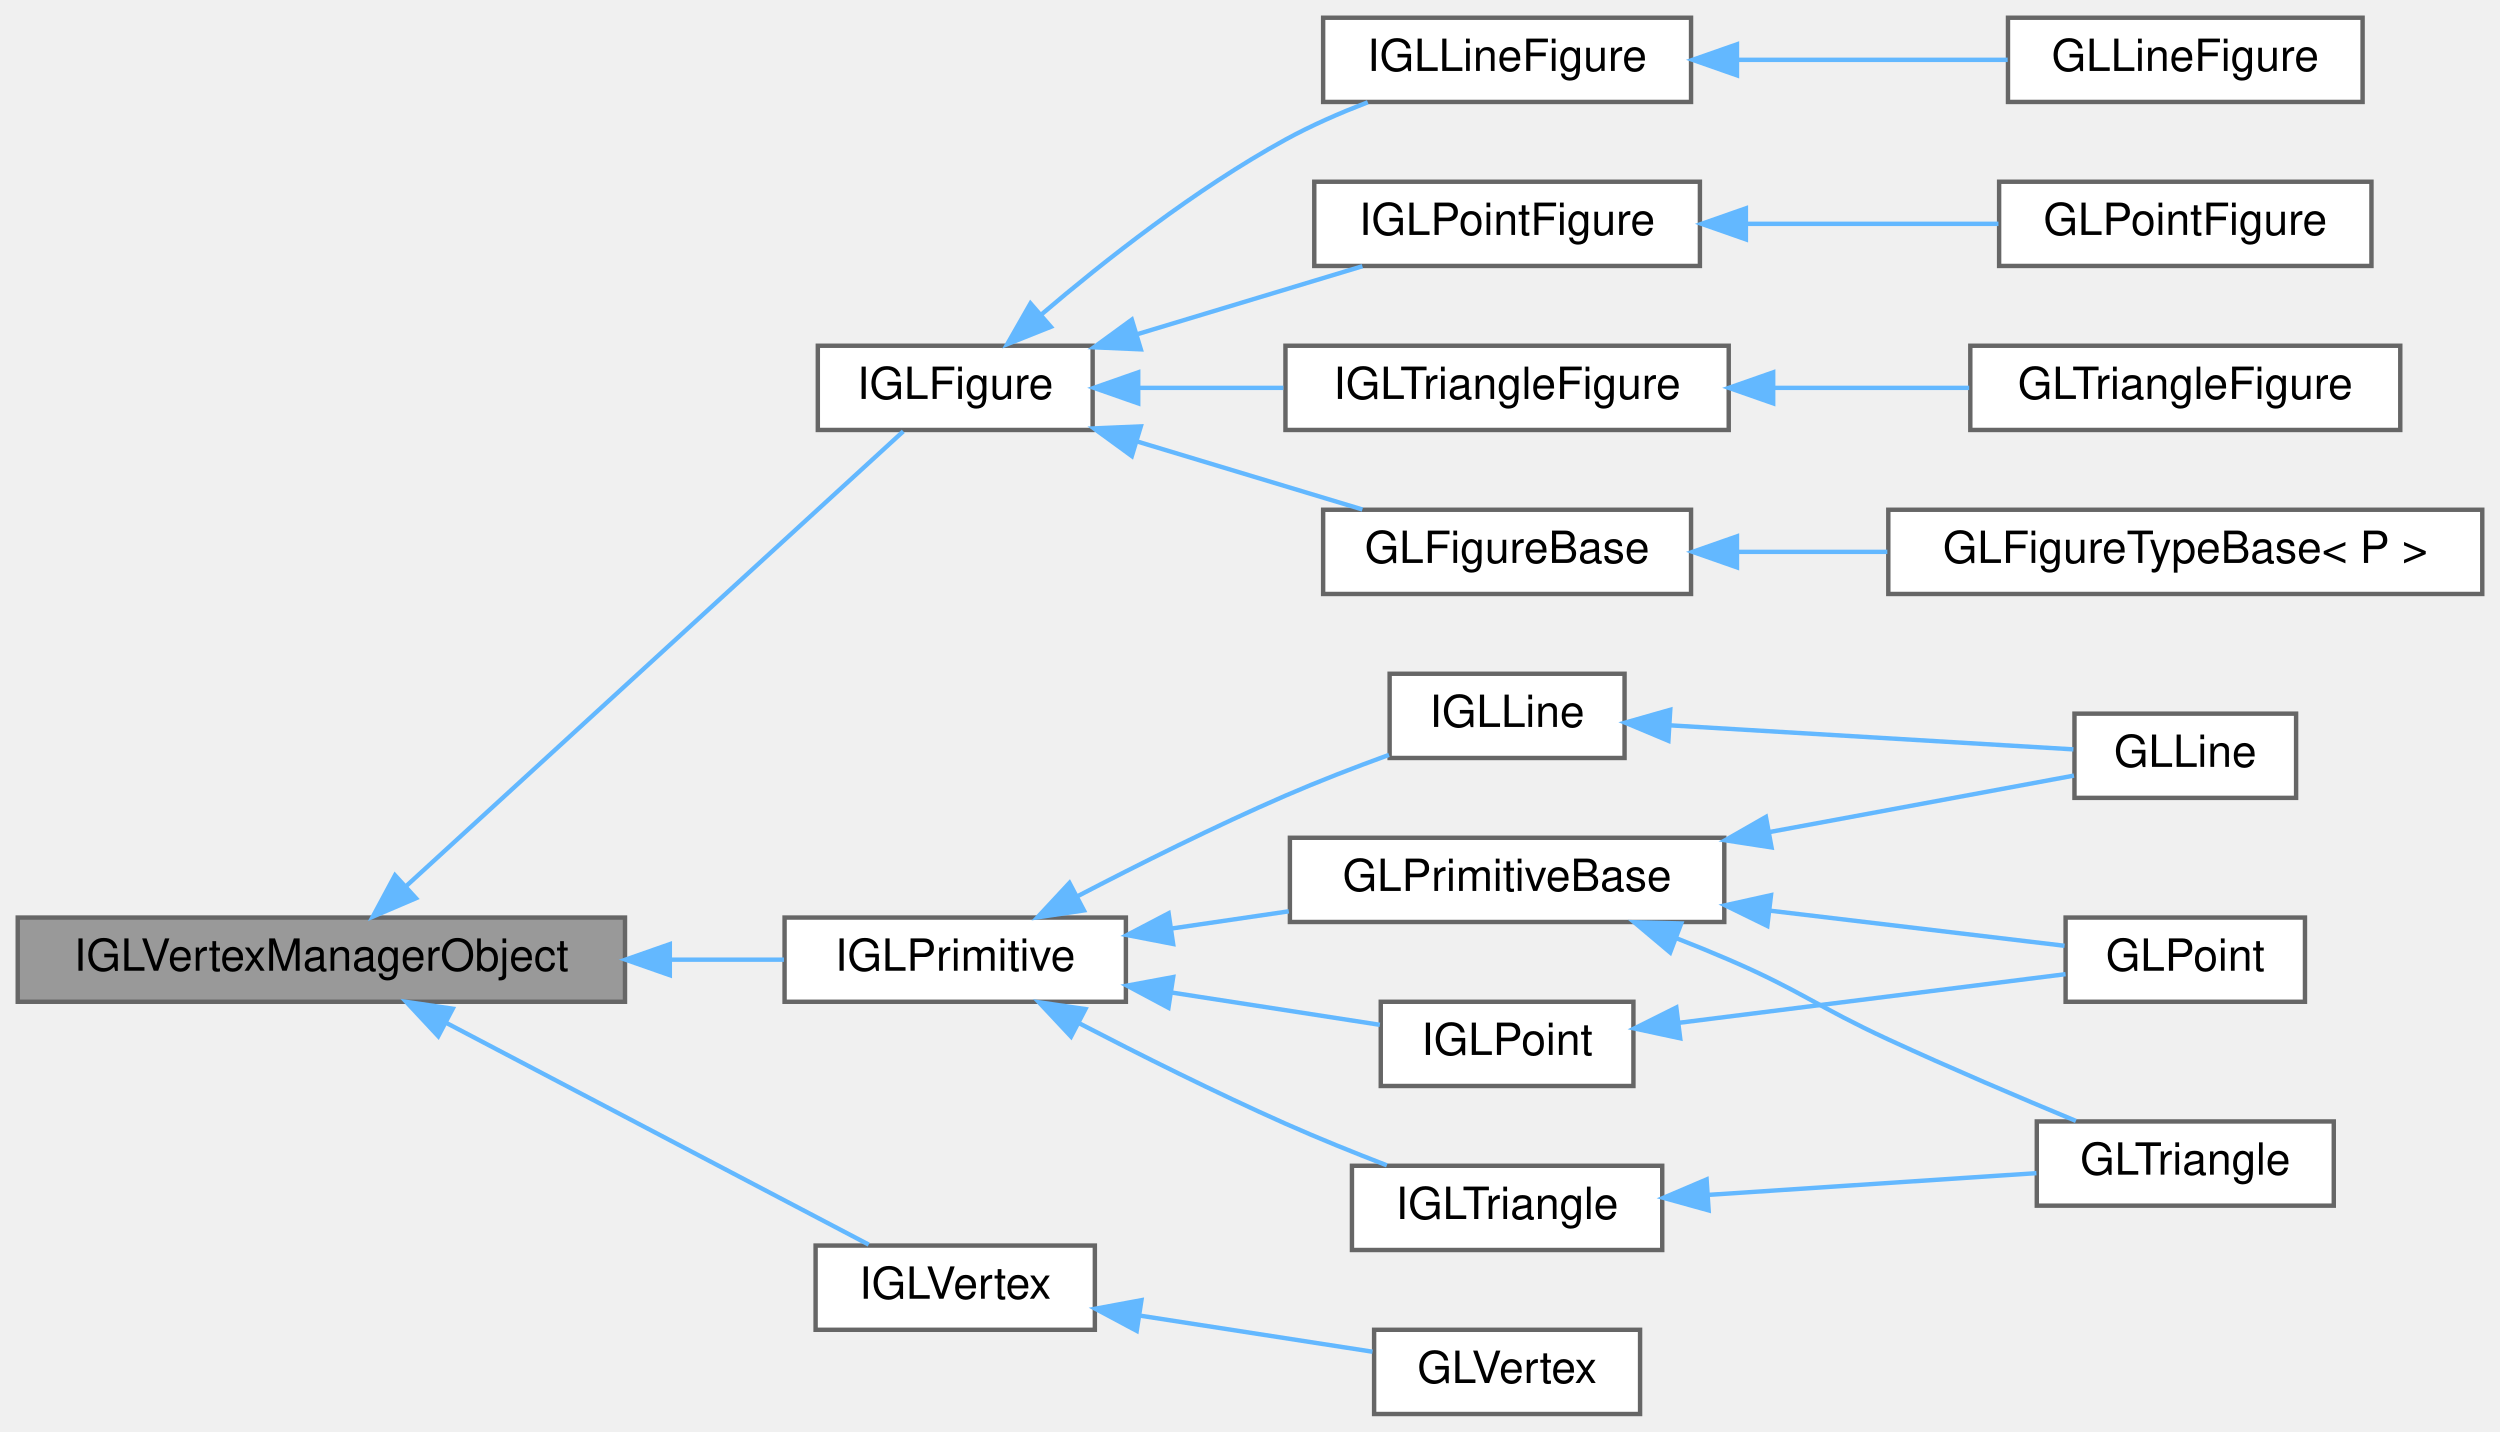
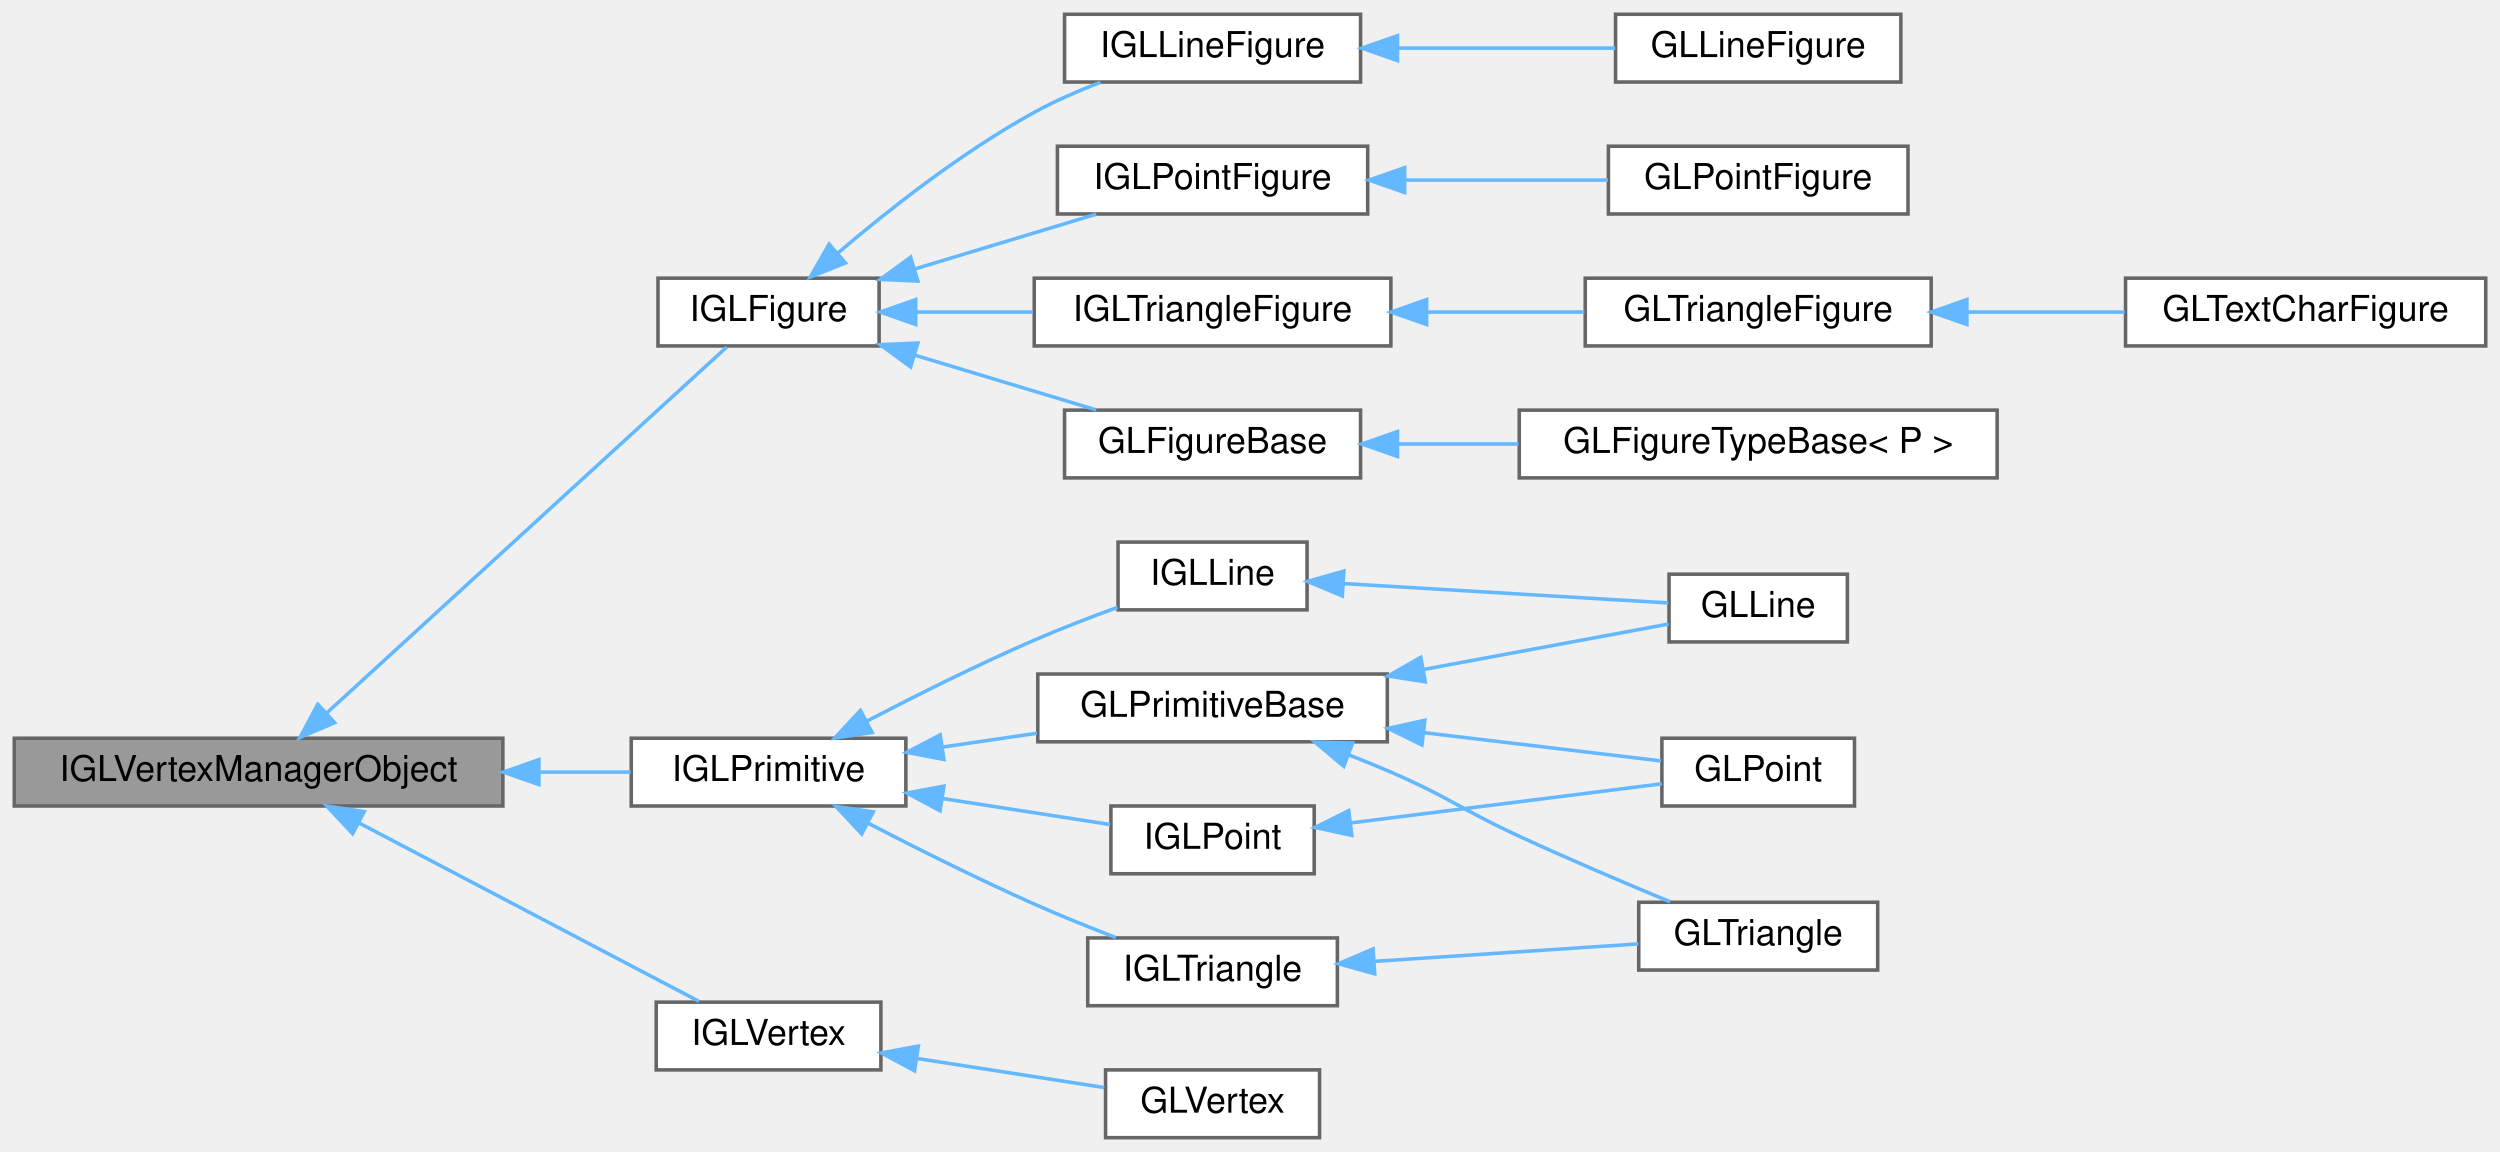
- <svg xmlns="http://www.w3.org/2000/svg" xmlns:xlink="http://www.w3.org/1999/xlink" width="564pt" height="323pt" viewBox="0.00 0.00 564.00 323.00">
+ <svg xmlns="http://www.w3.org/2000/svg" xmlns:xlink="http://www.w3.org/1999/xlink" width="701pt" height="323pt" viewBox="0.00 0.00 701.00 323.00">
  <g id="graph0" class="graph" transform="scale(1 1) rotate(0) translate(4 319)">
    <g id="node1" class="node">
      <g id="a_node1">
        <a xlink:title="Interface for GL objects such as IGLFigure, IGLPrimitive and IGLVertex.  The purpose is to ensure tha...">
          <polygon fill="#999999" stroke="#666666" points="137,-112 0,-112 0,-93 137,-93 137,-112" />
          <text text-anchor="middle" x="68.5" y="-100" font-family="Helvetica,sans-Serif" font-size="10.00">IGLVertexManagerObject</text>
        </a>
      </g>
    </g>
    <g id="node2" class="node">
      <g id="a_node2">
        <a xlink:href="interface_search_a_thing_1_1_open_g_l_1_1_core_1_1_i_g_l_figure.html" target="_top" xlink:title="This is the direct child of a vertex manager.  A figure contains primitives and primitive contains ve...">
          <polygon fill="white" stroke="#666666" points="242.5,-241 180.5,-241 180.5,-222 242.5,-222 242.5,-241" />
          <text text-anchor="middle" x="211.5" y="-229" font-family="Helvetica,sans-Serif" font-size="10.00">IGLFigure</text>
        </a>
      </g>
    </g>
    <g id="edge1" class="edge">
      <path fill="none" stroke="#63b8ff" d="M87.69,-119.15C117.49,-146.41 175.78,-199.73 199.78,-221.69" />
      <polygon fill="#63b8ff" stroke="#63b8ff" points="89.84,-116.36 80.1,-112.2 85.11,-121.53 89.84,-116.36" />
    </g>
-     <g id="node11" class="node">
-       <g id="a_node11">
+     <g id="node12" class="node">
+       <g id="a_node12">
        <a xlink:href="interface_search_a_thing_1_1_open_g_l_1_1_core_1_1_i_g_l_primitive.html" target="_top" xlink:title="A primitive such a GLPoint, GLLine or GLTriangle can be added to a figure through its add method....">
          <polygon fill="white" stroke="#666666" points="250,-112 173,-112 173,-93 250,-93 250,-112" />
          <text text-anchor="middle" x="211.5" y="-100" font-family="Helvetica,sans-Serif" font-size="10.00">IGLPrimitive</text>
        </a>
      </g>
    </g>
-     <g id="edge10" class="edge">
+     <g id="edge11" class="edge">
      <path fill="none" stroke="#63b8ff" d="M147.19,-102.5C156.09,-102.5 164.84,-102.5 172.85,-102.5" />
      <polygon fill="#63b8ff" stroke="#63b8ff" points="147.11,-99 137.11,-102.5 147.11,-106 147.11,-99" />
    </g>
-     <g id="node19" class="node">
-       <g id="a_node19">
+     <g id="node20" class="node">
+       <g id="a_node20">
        <a xlink:href="interface_search_a_thing_1_1_open_g_l_1_1_core_1_1_i_g_l_vertex.html" target="_top" xlink:title="Represent a vertex and its the base object managed by the GLVertexManager.  Primitives such as GLPoin...">
          <polygon fill="white" stroke="#666666" points="243,-38 180,-38 180,-19 243,-19 243,-38" />
          <text text-anchor="middle" x="211.5" y="-26" font-family="Helvetica,sans-Serif" font-size="10.00">IGLVertex</text>
        </a>
      </g>
    </g>
-     <g id="edge21" class="edge">
+     <g id="edge22" class="edge">
      <path fill="none" stroke="#63b8ff" d="M96.52,-88.32C124.54,-73.61 167.59,-51.02 191.98,-38.22" />
      <polygon fill="#63b8ff" stroke="#63b8ff" points="94.87,-85.23 87.64,-92.98 98.13,-91.43 94.87,-85.23" />
    </g>
    <g id="node3" class="node">
      <g id="a_node3">
        <a xlink:href="class_search_a_thing_1_1_open_g_l_1_1_core_1_1_g_l_figure_base.html" target="_top" xlink:title="Base abstract class for point, line, triangle figures.">
          <polygon fill="white" stroke="#666666" points="377.5,-204 294.5,-204 294.5,-185 377.5,-185 377.5,-204" />
          <text text-anchor="middle" x="336" y="-192" font-family="Helvetica,sans-Serif" font-size="10.00">GLFigureBase</text>
        </a>
      </g>
    </g>
    <g id="edge2" class="edge">
      <path fill="none" stroke="#63b8ff" d="M252.68,-219.36C269.14,-214.39 287.9,-208.73 303.36,-204.06" />
      <polygon fill="#63b8ff" stroke="#63b8ff" points="251.34,-216.11 242.78,-222.35 253.37,-222.81 251.34,-216.11" />
    </g>
    <g id="node5" class="node">
      <g id="a_node5">
        <a xlink:href="interface_search_a_thing_1_1_open_g_l_1_1_core_1_1_i_g_l_line_figure.html" target="_top" xlink:title="Specialization of IGLFigure for the type GLLine.">
          <polygon fill="white" stroke="#666666" points="377.5,-315 294.5,-315 294.5,-296 377.5,-296 377.5,-315" />
          <text text-anchor="middle" x="336" y="-303" font-family="Helvetica,sans-Serif" font-size="10.00">IGLLineFigure</text>
        </a>
      </g>
    </g>
    <g id="edge4" class="edge">
      <path fill="none" stroke="#63b8ff" d="M230.83,-247.96C245.08,-260.11 265.78,-276.41 286,-287.5 291.8,-290.68 298.28,-293.51 304.57,-295.93" />
      <polygon fill="#63b8ff" stroke="#63b8ff" points="233.07,-245.27 223.23,-241.35 228.48,-250.55 233.07,-245.27" />
    </g>
    <g id="node7" class="node">
      <g id="a_node7">
        <a xlink:href="interface_search_a_thing_1_1_open_g_l_1_1_core_1_1_i_g_l_point_figure.html" target="_top" xlink:title="Specialization of IGLFigure for the type GLPoint.">
          <polygon fill="white" stroke="#666666" points="379.5,-278 292.5,-278 292.5,-259 379.5,-259 379.5,-278" />
          <text text-anchor="middle" x="336" y="-266" font-family="Helvetica,sans-Serif" font-size="10.00">IGLPointFigure</text>
        </a>
      </g>
    </g>
    <g id="edge6" class="edge">
      <path fill="none" stroke="#63b8ff" d="M252.68,-243.64C269.14,-248.61 287.9,-254.27 303.36,-258.94" />
      <polygon fill="#63b8ff" stroke="#63b8ff" points="253.37,-240.19 242.78,-240.65 251.34,-246.89 253.37,-240.19" />
    </g>
    <g id="node9" class="node">
      <g id="a_node9">
        <a xlink:href="interface_search_a_thing_1_1_open_g_l_1_1_core_1_1_i_g_l_triangle_figure.html" target="_top" xlink:title="Specialization of IGLFigure for the type GLTriangle.">
          <polygon fill="white" stroke="#666666" points="386,-241 286,-241 286,-222 386,-222 386,-241" />
          <text text-anchor="middle" x="336" y="-229" font-family="Helvetica,sans-Serif" font-size="10.00">IGLTriangleFigure</text>
        </a>
      </g>
    </g>
    <g id="edge8" class="edge">
      <path fill="none" stroke="#63b8ff" d="M252.86,-231.5C263.31,-231.5 274.67,-231.5 285.52,-231.5" />
      <polygon fill="#63b8ff" stroke="#63b8ff" points="252.78,-228 242.78,-231.5 252.78,-235 252.78,-228" />
    </g>
    <g id="node4" class="node">
      <g id="a_node4">
        <a xlink:href="class_search_a_thing_1_1_open_g_l_1_1_core_1_1_g_l_figure_type_base.html" target="_top" xlink:title="Template typed GLPrimitiveBase figure base operations such as Add and Remove primitives from the figu...">
          <polygon fill="white" stroke="#666666" points="556,-204 422,-204 422,-185 556,-185 556,-204" />
          <text text-anchor="middle" x="489" y="-192" font-family="Helvetica,sans-Serif" font-size="10.00">GLFigureTypeBase&lt; P &gt;</text>
        </a>
      </g>
    </g>
    <g id="edge3" class="edge">
      <path fill="none" stroke="#63b8ff" d="M388,-194.5C398.85,-194.5 410.45,-194.5 421.78,-194.5" />
      <polygon fill="#63b8ff" stroke="#63b8ff" points="387.86,-191 377.86,-194.5 387.86,-198 387.86,-191" />
    </g>
    <g id="node6" class="node">
      <g id="a_node6">
        <a xlink:href="class_search_a_thing_1_1_open_g_l_1_1_core_1_1_g_l_line_figure.html" target="_top" xlink:title="Specialization of typed figure within the GLLine primitive.">
          <polygon fill="white" stroke="#666666" points="529,-315 449,-315 449,-296 529,-296 529,-315" />
          <text text-anchor="middle" x="489" y="-303" font-family="Helvetica,sans-Serif" font-size="10.00">GLLineFigure</text>
        </a>
      </g>
    </g>
    <g id="edge5" class="edge">
      <path fill="none" stroke="#63b8ff" d="M388,-305.5C407.9,-305.5 430.35,-305.5 448.93,-305.5" />
      <polygon fill="#63b8ff" stroke="#63b8ff" points="387.86,-302 377.86,-305.5 387.86,-309 387.86,-302" />
    </g>
    <g id="node8" class="node">
      <g id="a_node8">
        <a xlink:href="class_search_a_thing_1_1_open_g_l_1_1_core_1_1_g_l_point_figure.html" target="_top" xlink:title="Specialization of typed figure within the GLPoint} primitive.">
          <polygon fill="white" stroke="#666666" points="531,-278 447,-278 447,-259 531,-259 531,-278" />
          <text text-anchor="middle" x="489" y="-266" font-family="Helvetica,sans-Serif" font-size="10.00">GLPointFigure</text>
        </a>
      </g>
    </g>
    <g id="edge7" class="edge">
      <path fill="none" stroke="#63b8ff" d="M389.99,-268.5C408.64,-268.5 429.32,-268.5 446.85,-268.5" />
      <polygon fill="#63b8ff" stroke="#63b8ff" points="389.87,-265 379.87,-268.5 389.87,-272 389.87,-265" />
    </g>
    <g id="node10" class="node">
      <g id="a_node10">
        <a xlink:href="class_search_a_thing_1_1_open_g_l_1_1_core_1_1_g_l_triangle_figure.html" target="_top" xlink:title="Specialization of typed figure within the GLTriangle primitive.">
          <polygon fill="white" stroke="#666666" points="537.5,-241 440.5,-241 440.5,-222 537.5,-222 537.5,-241" />
          <text text-anchor="middle" x="489" y="-229" font-family="Helvetica,sans-Serif" font-size="10.00">GLTriangleFigure</text>
        </a>
      </g>
    </g>
    <g id="edge9" class="edge">
      <path fill="none" stroke="#63b8ff" d="M396.43,-231.5C410.97,-231.5 426.34,-231.5 440.25,-231.5" />
      <polygon fill="#63b8ff" stroke="#63b8ff" points="396.03,-228 386.03,-231.5 396.03,-235 396.03,-228" />
    </g>
-     <g id="node12" class="node">
-       <g id="a_node12">
+     <g id="node11" class="node">
+       <g id="a_node11">
+         <a xlink:href="class_search_a_thing_1_1_open_g_l_1_1_core_1_1_g_l_text_char_figure.html" target="_top" xlink:title="Triangles figure with texture mapped to represent a char.">
+           <polygon fill="white" stroke="#666666" points="693,-241 592,-241 592,-222 693,-222 693,-241" />
+           <text text-anchor="middle" x="642.5" y="-229" font-family="Helvetica,sans-Serif" font-size="10.00">GLTextCharFigure</text>
+         </a>
+       </g>
+     </g>
+     <g id="edge10" class="edge">
+       <path fill="none" stroke="#63b8ff" d="M547.87,-231.5C562.35,-231.5 577.75,-231.5 591.79,-231.5" />
+       <polygon fill="#63b8ff" stroke="#63b8ff" points="547.52,-228 537.52,-231.5 547.52,-235 547.52,-228" />
+     </g>
+     <g id="node13" class="node">
+       <g id="a_node13">
        <a xlink:href="class_search_a_thing_1_1_open_g_l_1_1_core_1_1_g_l_primitive_base.html" target="_top" xlink:title=" ">
          <polygon fill="white" stroke="#666666" points="385,-130 287,-130 287,-111 385,-111 385,-130" />
          <text text-anchor="middle" x="336" y="-118" font-family="Helvetica,sans-Serif" font-size="10.00">GLPrimitiveBase</text>
        </a>
      </g>
    </g>
-     <g id="edge11" class="edge">
+     <g id="edge12" class="edge">
      <path fill="none" stroke="#63b8ff" d="M260.25,-109.52C268.95,-110.79 278.03,-112.13 286.75,-113.41" />
      <polygon fill="#63b8ff" stroke="#63b8ff" points="260.66,-106.04 250.25,-108.05 259.64,-112.96 260.66,-106.04" />
    </g>
-     <g id="node16" class="node">
-       <g id="a_node16">
+     <g id="node17" class="node">
+       <g id="a_node17">
        <a xlink:href="interface_search_a_thing_1_1_open_g_l_1_1_core_1_1_i_g_l_line.html" target="_top" xlink:title="Primitive for the GL_LINES opengl element.">
          <polygon fill="white" stroke="#666666" points="362.5,-167 309.5,-167 309.5,-148 362.5,-148 362.5,-167" />
          <text text-anchor="middle" x="336" y="-155" font-family="Helvetica,sans-Serif" font-size="10.00">IGLLine</text>
        </a>
      </g>
    </g>
-     <g id="edge15" class="edge">
+     <g id="edge16" class="edge">
      <path fill="none" stroke="#63b8ff" d="M239.01,-116.77C252.84,-123.97 270.13,-132.62 286,-139.5 293.48,-142.75 301.76,-145.93 309.35,-148.7" />
      <polygon fill="#63b8ff" stroke="#63b8ff" points="240.53,-113.61 230.05,-112.05 237.27,-119.81 240.53,-113.61" />
    </g>
-     <g id="node17" class="node">
-       <g id="a_node17">
+     <g id="node18" class="node">
+       <g id="a_node18">
        <a xlink:href="interface_search_a_thing_1_1_open_g_l_1_1_core_1_1_i_g_l_point.html" target="_top" xlink:title="Primitive for GL_POINTS opengl element.">
          <polygon fill="white" stroke="#666666" points="364.5,-93 307.5,-93 307.5,-74 364.5,-74 364.5,-93" />
          <text text-anchor="middle" x="336" y="-81" font-family="Helvetica,sans-Serif" font-size="10.00">IGLPoint</text>
        </a>
      </g>
    </g>
-     <g id="edge17" class="edge">
+     <g id="edge18" class="edge">
      <path fill="none" stroke="#63b8ff" d="M260.46,-95.06C276.33,-92.6 293.46,-89.94 307.29,-87.8" />
      <polygon fill="#63b8ff" stroke="#63b8ff" points="259.6,-91.65 250.25,-96.64 260.67,-98.57 259.6,-91.65" />
    </g>
-     <g id="node18" class="node">
-       <g id="a_node18">
+     <g id="node19" class="node">
+       <g id="a_node19">
        <a xlink:href="interface_search_a_thing_1_1_open_g_l_1_1_core_1_1_i_g_l_triangle.html" target="_top" xlink:title="Primitive for GL_TRIANGLES opengl element.">
          <polygon fill="white" stroke="#666666" points="371,-56 301,-56 301,-37 371,-37 371,-56" />
          <text text-anchor="middle" x="336" y="-44" font-family="Helvetica,sans-Serif" font-size="10.00">IGLTriangle</text>
        </a>
      </g>
    </g>
-     <g id="edge19" class="edge">
+     <g id="edge20" class="edge">
      <path fill="none" stroke="#63b8ff" d="M239.34,-88.21C253.13,-81.06 270.3,-72.48 286,-65.5 293.34,-62.24 301.42,-58.98 308.87,-56.1" />
      <polygon fill="#63b8ff" stroke="#63b8ff" points="237.63,-85.15 230.39,-92.88 240.87,-91.35 237.63,-85.15" />
    </g>
-     <g id="node13" class="node">
-       <g id="a_node13">
+     <g id="node14" class="node">
+       <g id="a_node14">
        <a xlink:href="class_search_a_thing_1_1_open_g_l_1_1_core_1_1_g_l_line.html" target="_top" xlink:title="Opengl line primitive.">
          <polygon fill="white" stroke="#666666" points="514,-158 464,-158 464,-139 514,-139 514,-158" />
          <text text-anchor="middle" x="489" y="-146" font-family="Helvetica,sans-Serif" font-size="10.00">GLLine</text>
        </a>
      </g>
    </g>
-     <g id="edge12" class="edge">
+     <g id="edge13" class="edge">
      <path fill="none" stroke="#63b8ff" d="M395.24,-131.3C419.1,-135.72 445.4,-140.6 463.88,-144.03" />
      <polygon fill="#63b8ff" stroke="#63b8ff" points="395.66,-127.82 385.19,-129.44 394.39,-134.7 395.66,-127.82" />
    </g>
-     <g id="node14" class="node">
-       <g id="a_node14">
+     <g id="node15" class="node">
+       <g id="a_node15">
        <a xlink:href="class_search_a_thing_1_1_open_g_l_1_1_core_1_1_g_l_point.html" target="_top" xlink:title=" ">
          <polygon fill="white" stroke="#666666" points="516,-112 462,-112 462,-93 516,-93 516,-112" />
          <text text-anchor="middle" x="489" y="-100" font-family="Helvetica,sans-Serif" font-size="10.00">GLPoint</text>
        </a>
      </g>
    </g>
-     <g id="edge13" class="edge">
+     <g id="edge14" class="edge">
      <path fill="none" stroke="#63b8ff" d="M395.21,-113.56C418.19,-110.82 443.41,-107.81 461.76,-105.63" />
      <polygon fill="#63b8ff" stroke="#63b8ff" points="394.71,-110.1 385.19,-114.76 395.54,-117.05 394.71,-110.1" />
    </g>
-     <g id="node15" class="node">
-       <g id="a_node15">
+     <g id="node16" class="node">
+       <g id="a_node16">
        <a xlink:href="class_search_a_thing_1_1_open_g_l_1_1_core_1_1_g_l_triangle.html" target="_top" xlink:title=" ">
          <polygon fill="white" stroke="#666666" points="522.5,-66 455.5,-66 455.5,-47 522.5,-47 522.5,-66" />
          <text text-anchor="middle" x="489" y="-54" font-family="Helvetica,sans-Serif" font-size="10.00">GLTriangle</text>
        </a>
      </g>
    </g>
-     <g id="edge14" class="edge">
+     <g id="edge15" class="edge">
      <path fill="none" stroke="#63b8ff" d="M374.06,-107.39C378.12,-105.8 382.16,-104.16 386,-102.5 402.42,-95.4 405.76,-92 422,-84.5 435.9,-78.08 451.68,-71.37 464.32,-66.12" />
      <polygon fill="#63b8ff" stroke="#63b8ff" points="372.79,-104.12 364.68,-110.94 375.28,-110.67 372.79,-104.12" />
    </g>
-     <g id="edge16" class="edge">
+     <g id="edge17" class="edge">
      <path fill="none" stroke="#63b8ff" d="M372.82,-155.36C400.9,-153.69 439.19,-151.41 463.76,-149.94" />
      <polygon fill="#63b8ff" stroke="#63b8ff" points="372.39,-151.88 362.62,-155.97 372.81,-158.87 372.39,-151.88" />
    </g>
-     <g id="edge18" class="edge">
+     <g id="edge19" class="edge">
      <path fill="none" stroke="#63b8ff" d="M374.65,-88.24C401.86,-91.66 437.93,-96.2 461.99,-99.23" />
      <polygon fill="#63b8ff" stroke="#63b8ff" points="375.05,-84.76 364.7,-86.98 374.18,-91.71 375.05,-84.76" />
    </g>
-     <g id="edge20" class="edge">
+     <g id="edge21" class="edge">
      <path fill="none" stroke="#63b8ff" d="M381.43,-49.44C405.14,-51.01 433.8,-52.91 455.42,-54.34" />
      <polygon fill="#63b8ff" stroke="#63b8ff" points="381.47,-45.94 371.26,-48.77 381.01,-52.92 381.47,-45.94" />
    </g>
-     <g id="node20" class="node">
-       <g id="a_node20">
+     <g id="node21" class="node">
+       <g id="a_node21">
        <a xlink:href="class_search_a_thing_1_1_open_g_l_1_1_core_1_1_g_l_vertex.html" target="_top" xlink:title=" ">
          <polygon fill="white" stroke="#666666" points="366,-19 306,-19 306,0 366,0 366,-19" />
          <text text-anchor="middle" x="336" y="-7" font-family="Helvetica,sans-Serif" font-size="10.00">GLVertex</text>
        </a>
      </g>
    </g>
-     <g id="edge22" class="edge">
+     <g id="edge23" class="edge">
      <path fill="none" stroke="#63b8ff" d="M253.38,-22.16C270.49,-19.51 289.99,-16.48 305.64,-14.05" />
      <polygon fill="#63b8ff" stroke="#63b8ff" points="252.44,-18.76 243.1,-23.75 253.51,-25.68 252.44,-18.76" />
    </g>
  </g>
</svg>
